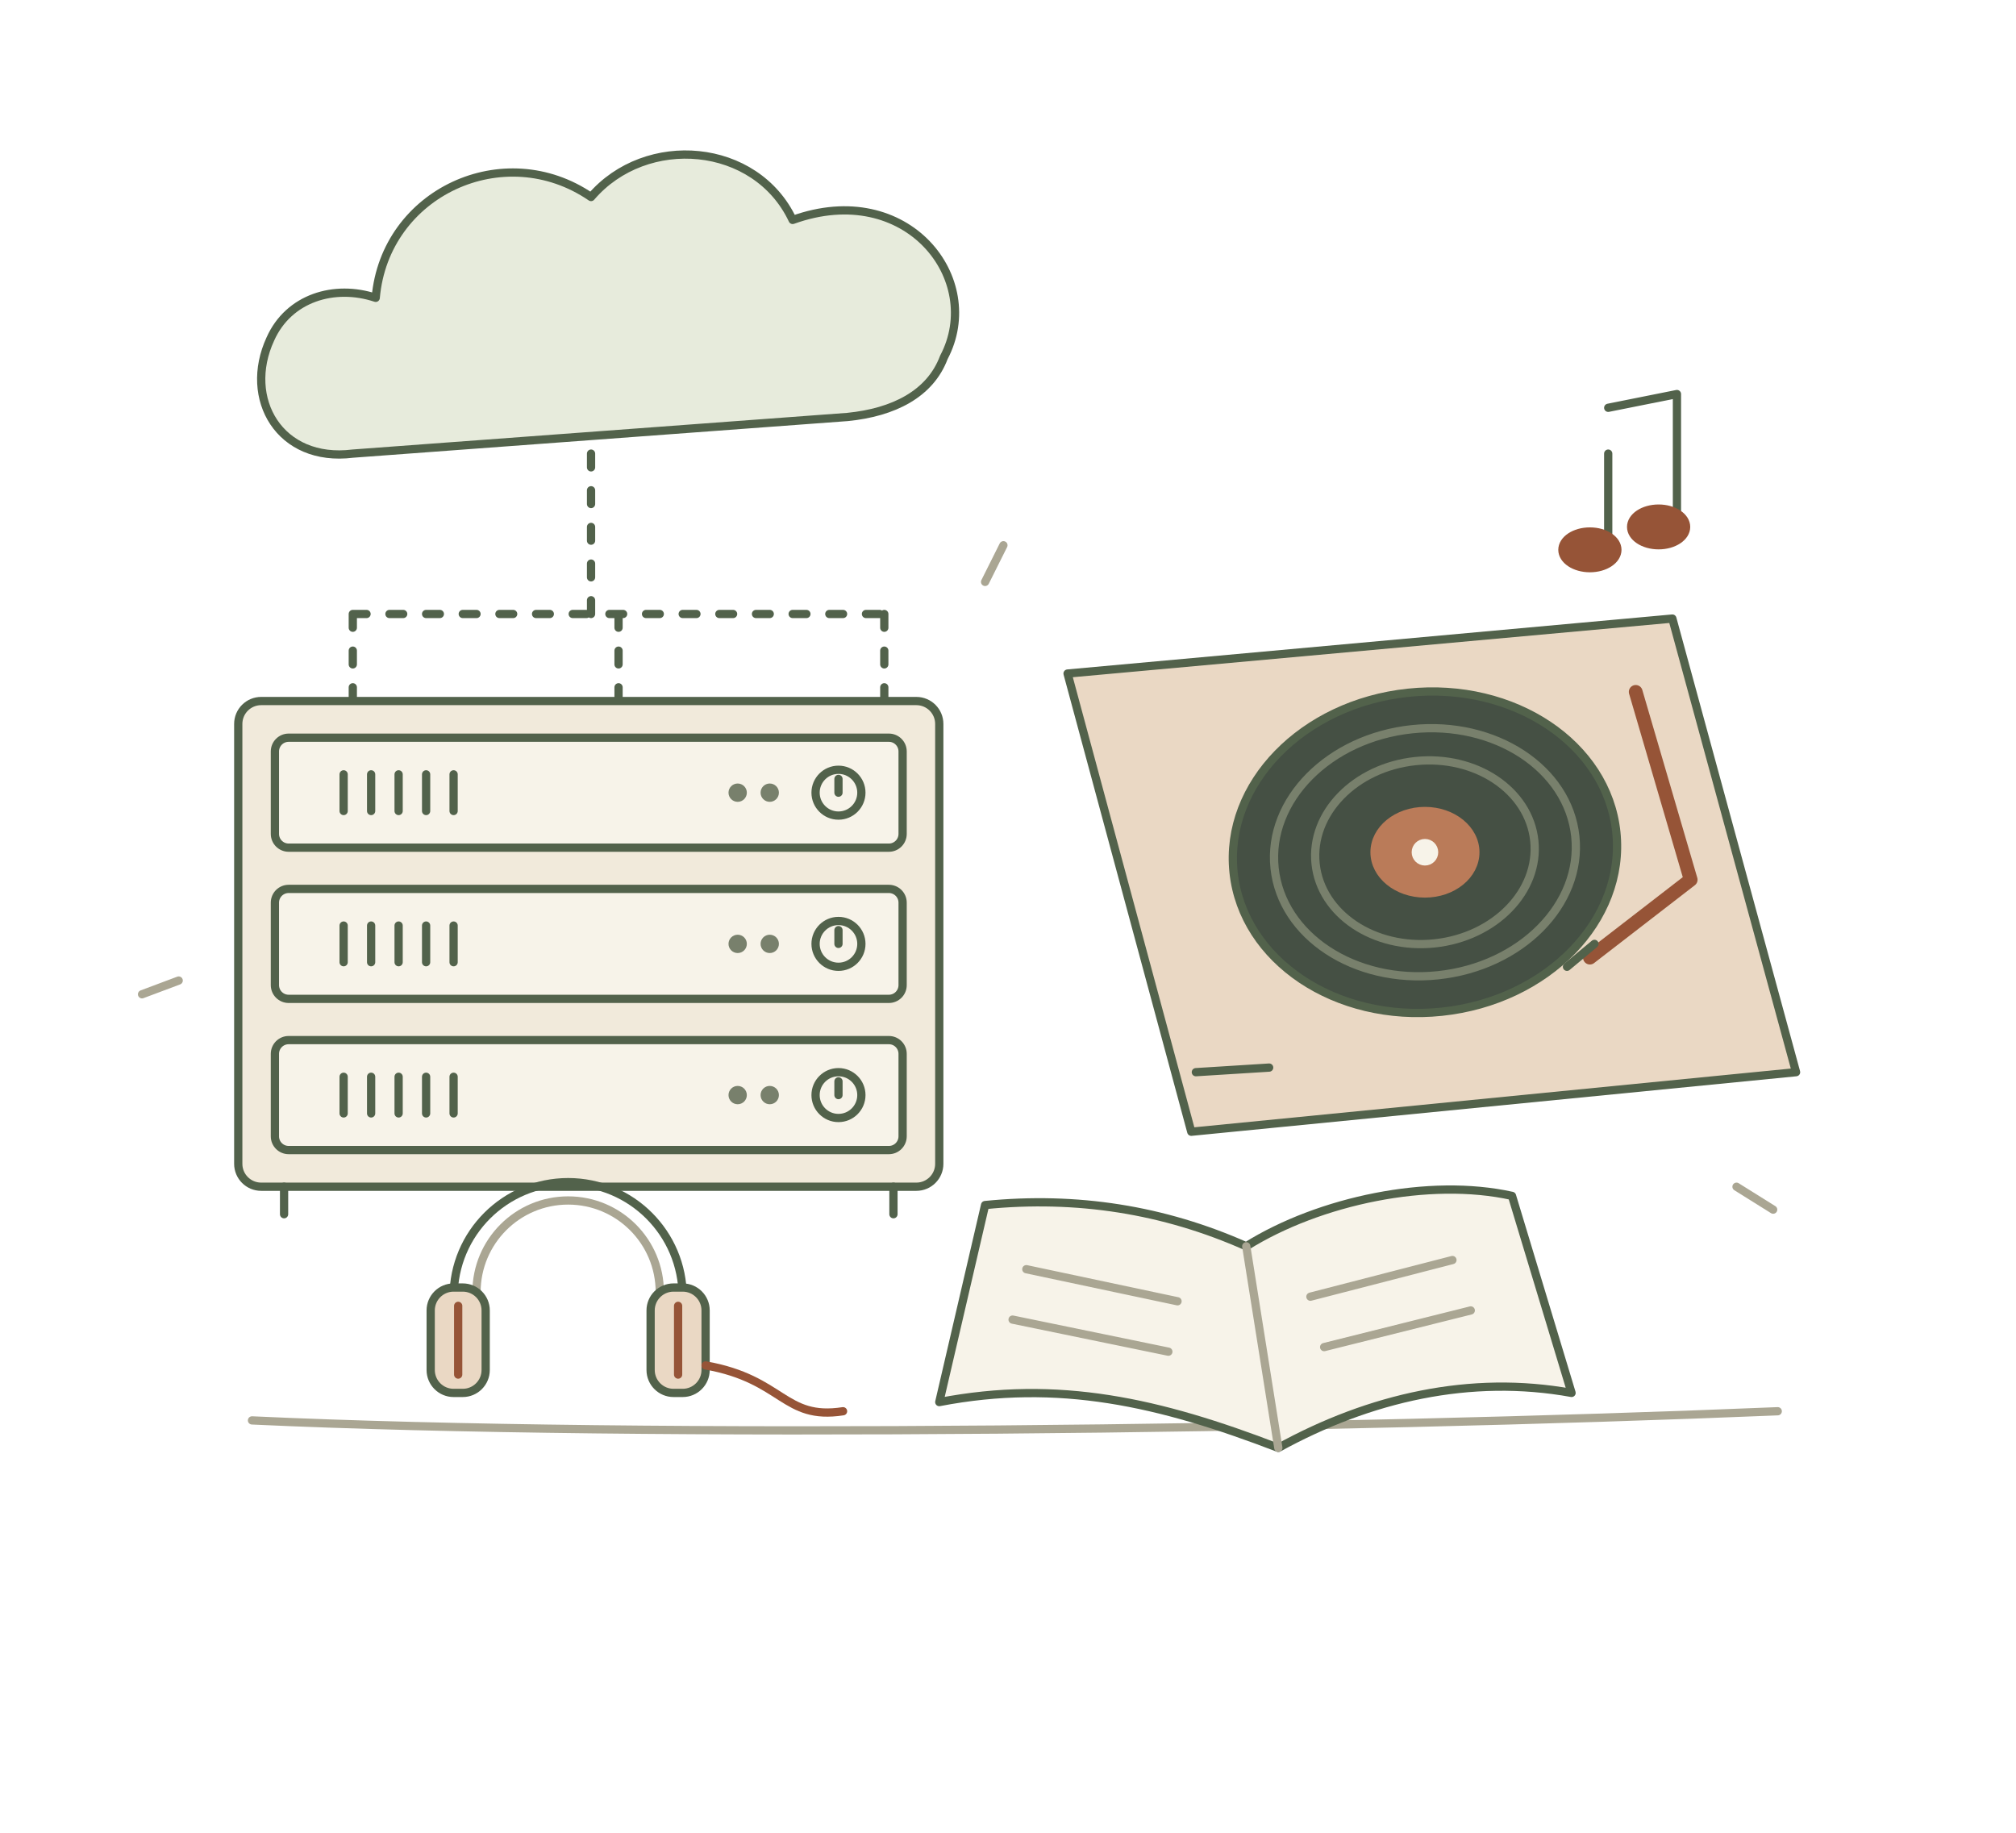
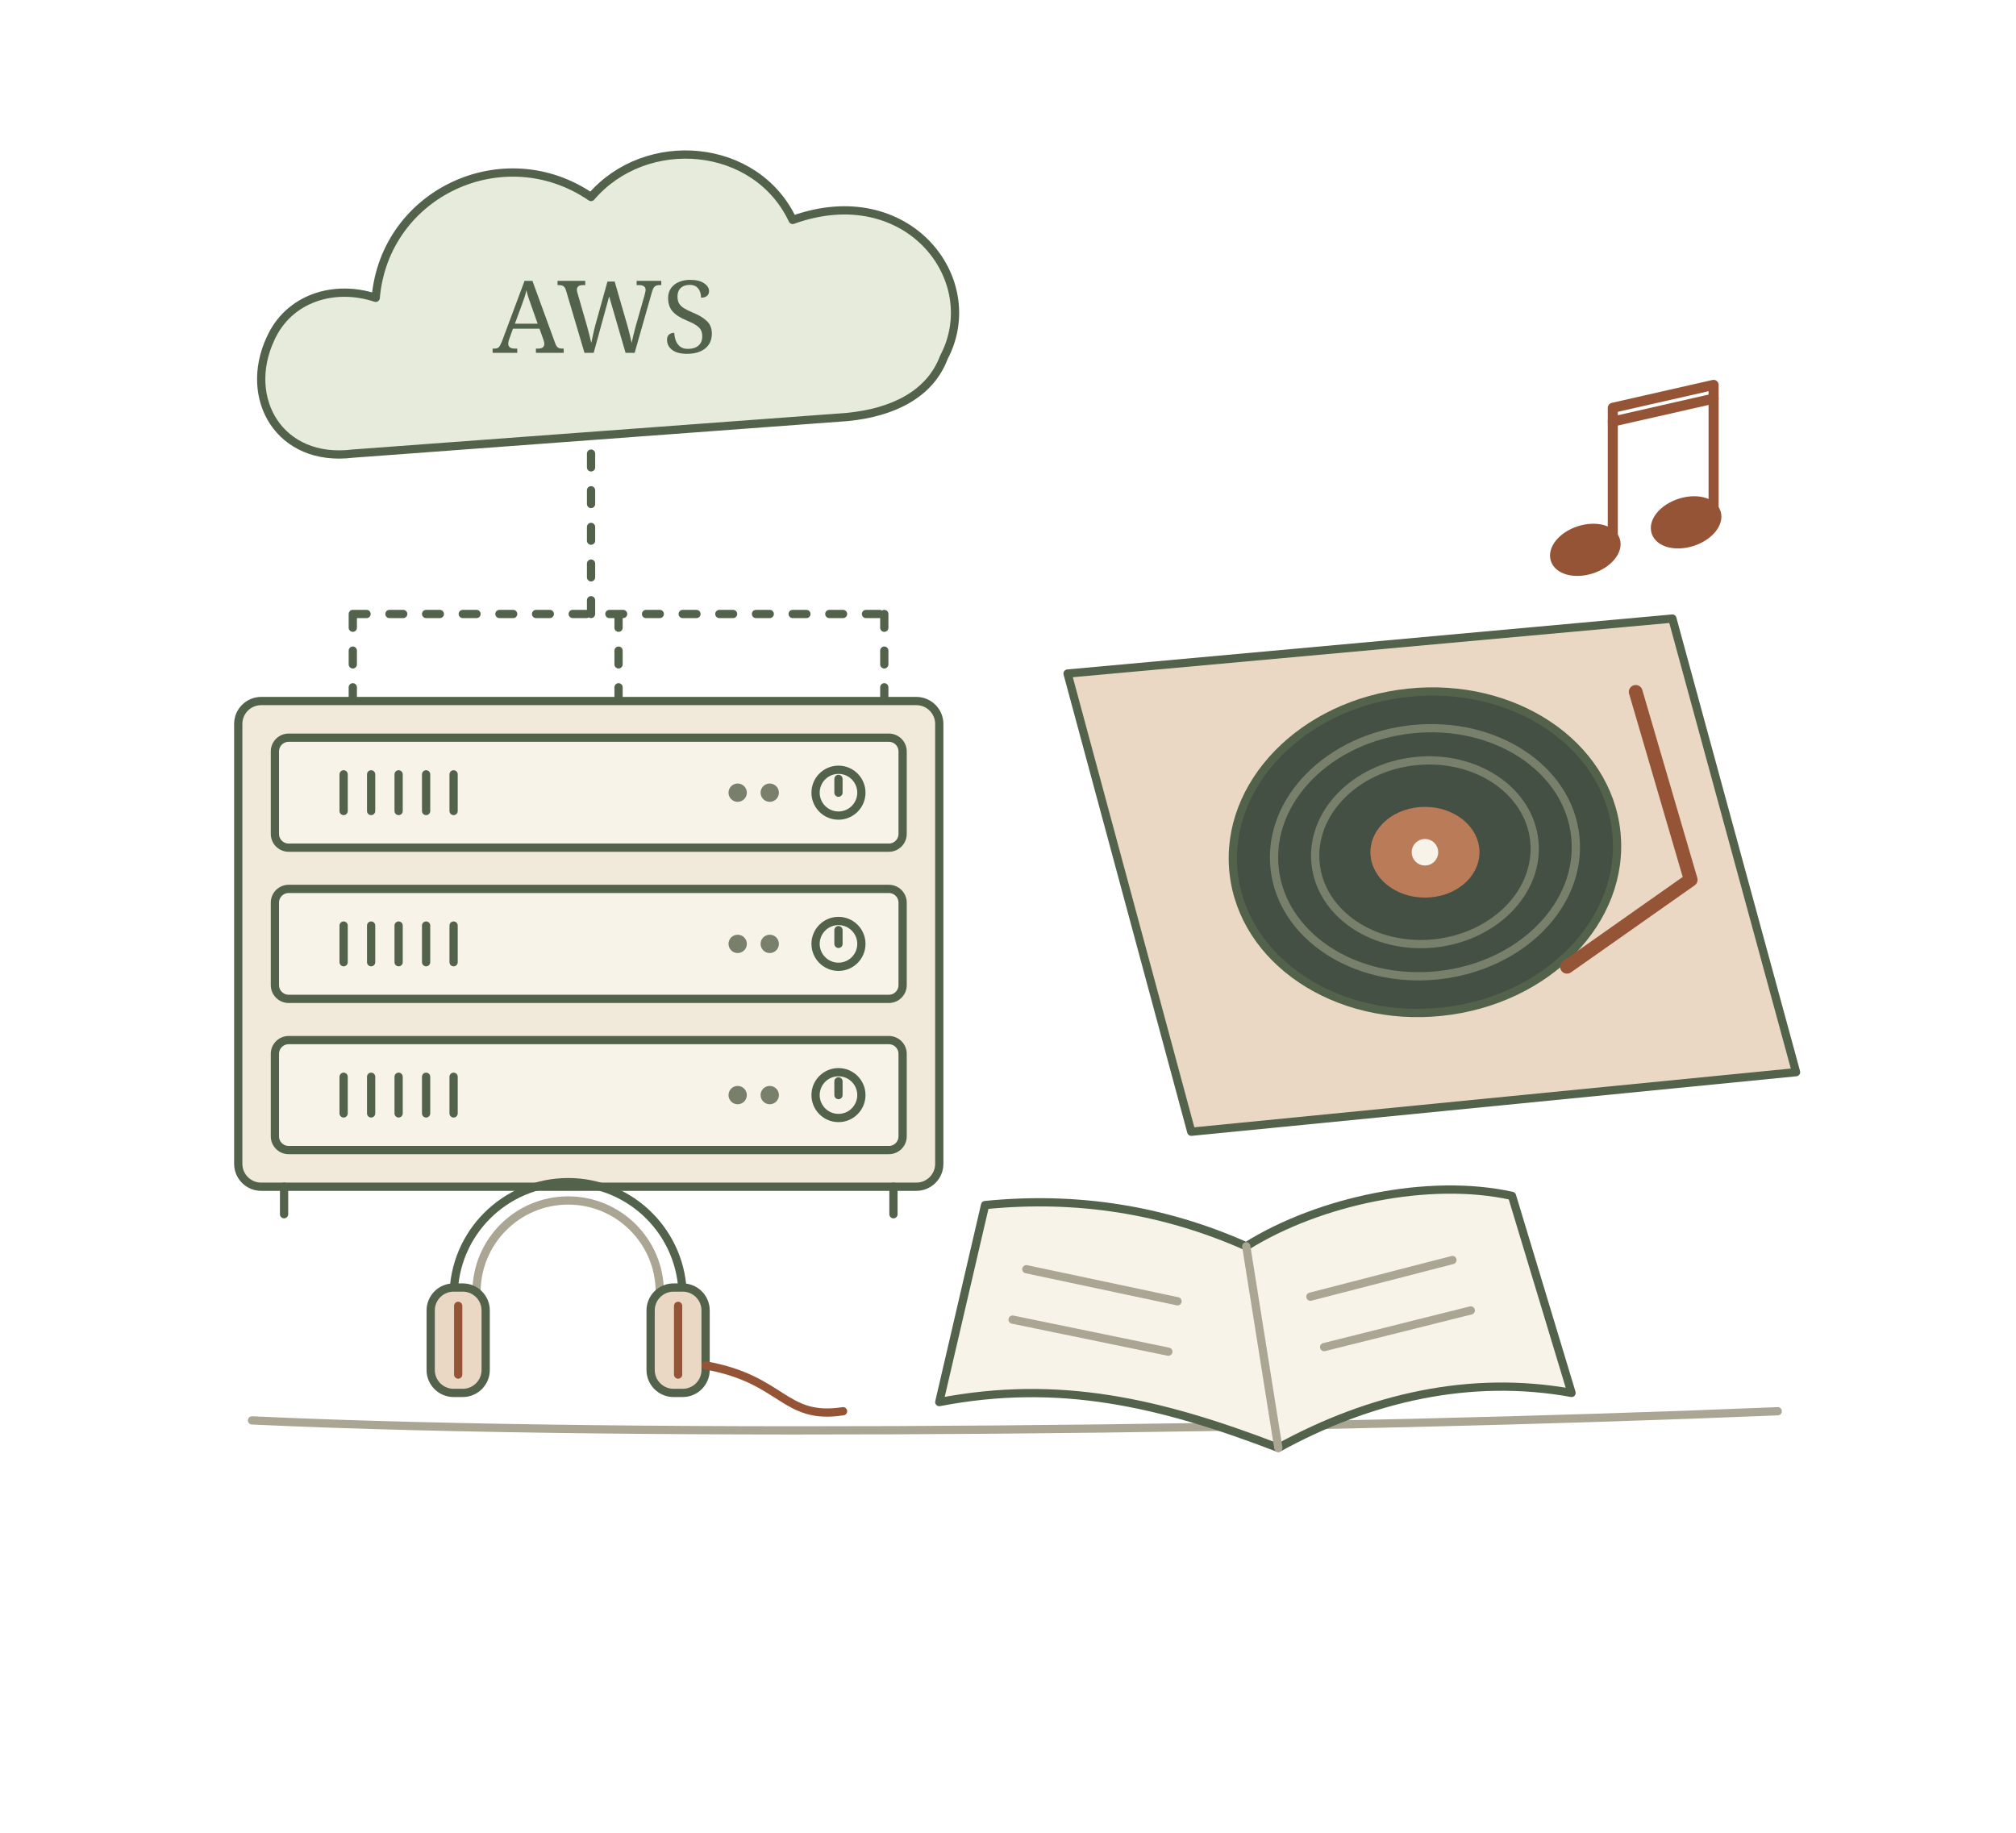
<svg xmlns="http://www.w3.org/2000/svg" viewBox="0 0 440 400">
  <g fill="none" stroke="#52624b" stroke-width="1.8" stroke-linecap="round" stroke-linejoin="round">
    <path d="M55 310c86 4 237 2 333-2" stroke="#aaa693" />
    <path d="M77 99c-16 2-24-12-18-25 4-9 14-12 23-9 2-23 28-35 47-22 12-14 36-12 44 5 25-9 42 13 33 30-3 8-11 12-21 13z" fill="#e7ebdc" />
+     <text x="132" y="77" text-anchor="middle" font-family="Georgia, serif" font-size="22" fill="#52624b" stroke="none">AWS</text>
    <path d="M129 99v35m-52 0h116m-116 0v25m58-25v25m58-25v25" stroke-dasharray="3 5" />
    <rect x="52" y="153" width="153" height="106" rx="5" fill="#f1eadb" />
    <rect x="60" y="161" width="137" height="24" rx="3" fill="#f7f3e9" />
    <rect x="60" y="194" width="137" height="24" rx="3" fill="#f7f3e9" />
    <rect x="60" y="227" width="137" height="24" rx="3" fill="#f7f3e9" />
    <path d="M75 169v8m6-8v8m6-8v8m6-8v8m6-8v8M75 202v8m6-8v8m6-8v8m6-8v8m6-8v8M75 235v8m6-8v8m6-8v8m6-8v8m6-8v8" />
    <g fill="#78806c" stroke="none">
      <circle cx="161" cy="173" r="2" />
      <circle cx="168" cy="173" r="2" />
      <circle cx="161" cy="206" r="2" />
      <circle cx="168" cy="206" r="2" />
      <circle cx="161" cy="239" r="2" />
      <circle cx="168" cy="239" r="2" />
    </g>
    <circle cx="183" cy="173" r="5" />
    <circle cx="183" cy="206" r="5" />
    <circle cx="183" cy="239" r="5" />
    <path d="M183 170v3m0 30v3m0 30v3M62 259v6m133-6v6" />
    <path d="M233 147l132-12 27 99-132 13z" fill="#ead8c4" />
    <ellipse cx="311" cy="186" rx="42" ry="35" transform="rotate(-6 311 186)" fill="#455044" />
    <ellipse cx="311" cy="186" rx="33" ry="27" transform="rotate(-6 311 186)" stroke="#78806c" />
    <ellipse cx="311" cy="186" rx="24" ry="20" transform="rotate(-6 311 186)" stroke="#78806c" />
    <ellipse cx="311" cy="186" rx="11" ry="9" fill="#ba7b59" stroke="#ba7b59" />
    <circle cx="311" cy="186" r="2" fill="#f7f3e9" stroke="#f7f3e9" />
-     <path d="M357 151l12 41-22 17" stroke="#965437" stroke-width="3" />
-     <path d="M348 206l-6 5m-81 23l16-1" />
+     <path d="M357 151l12 41-27 19" stroke="#965437" stroke-width="3" />
    <path d="M205 306l10-43c20-2 39 1 57 9 16-10 40-15 58-11l13 43c-22-4-44 1-64 12-26-10-48-15-74-10z" fill="#f7f3e9" />
    <path d="M272 272l7 44m-55-39l33 7m-36 4l34 7m31-12l31-8m-28 19l32-8" stroke="#aaa693" />
    <path d="M99 294v-11a25 25 0 0 1 50 0v11" />
    <path d="M104 284v-2a20 20 0 0 1 40 0v2" stroke="#aaa693" />
    <rect x="94" y="281" width="12" height="23" rx="5" fill="#ead8c4" />
    <rect x="142" y="281" width="12" height="23" rx="5" fill="#ead8c4" />
    <path d="M100 285v15m48-15v15M154 298c17 3 17 12 30 10" stroke="#965437" />
-     <path d="M351 89l15-3v29m-15-16v19" />
-     <ellipse cx="347" cy="120" rx="6" ry="4" fill="#965437" stroke="#965437" />
-     <ellipse cx="362" cy="115" rx="6" ry="4" fill="#965437" stroke="#965437" />
-     <path d="M39 214l-8 3m184-90l4-8m160 140l8 5" stroke="#aaa693" />
+     <path d="M352 120V89l22-5v30" stroke="#965437" stroke-width="2.2" />
+     <path d="M352 92l22-5" stroke="#965437" stroke-width="2.2" />
+     <ellipse cx="346" cy="120" rx="7" ry="4.5" transform="rotate(-18 346 120)" fill="#965437" stroke="#965437" />
+     <ellipse cx="368" cy="114" rx="7" ry="4.5" transform="rotate(-18 368 114)" fill="#965437" stroke="#965437" />
  </g>
</svg>
